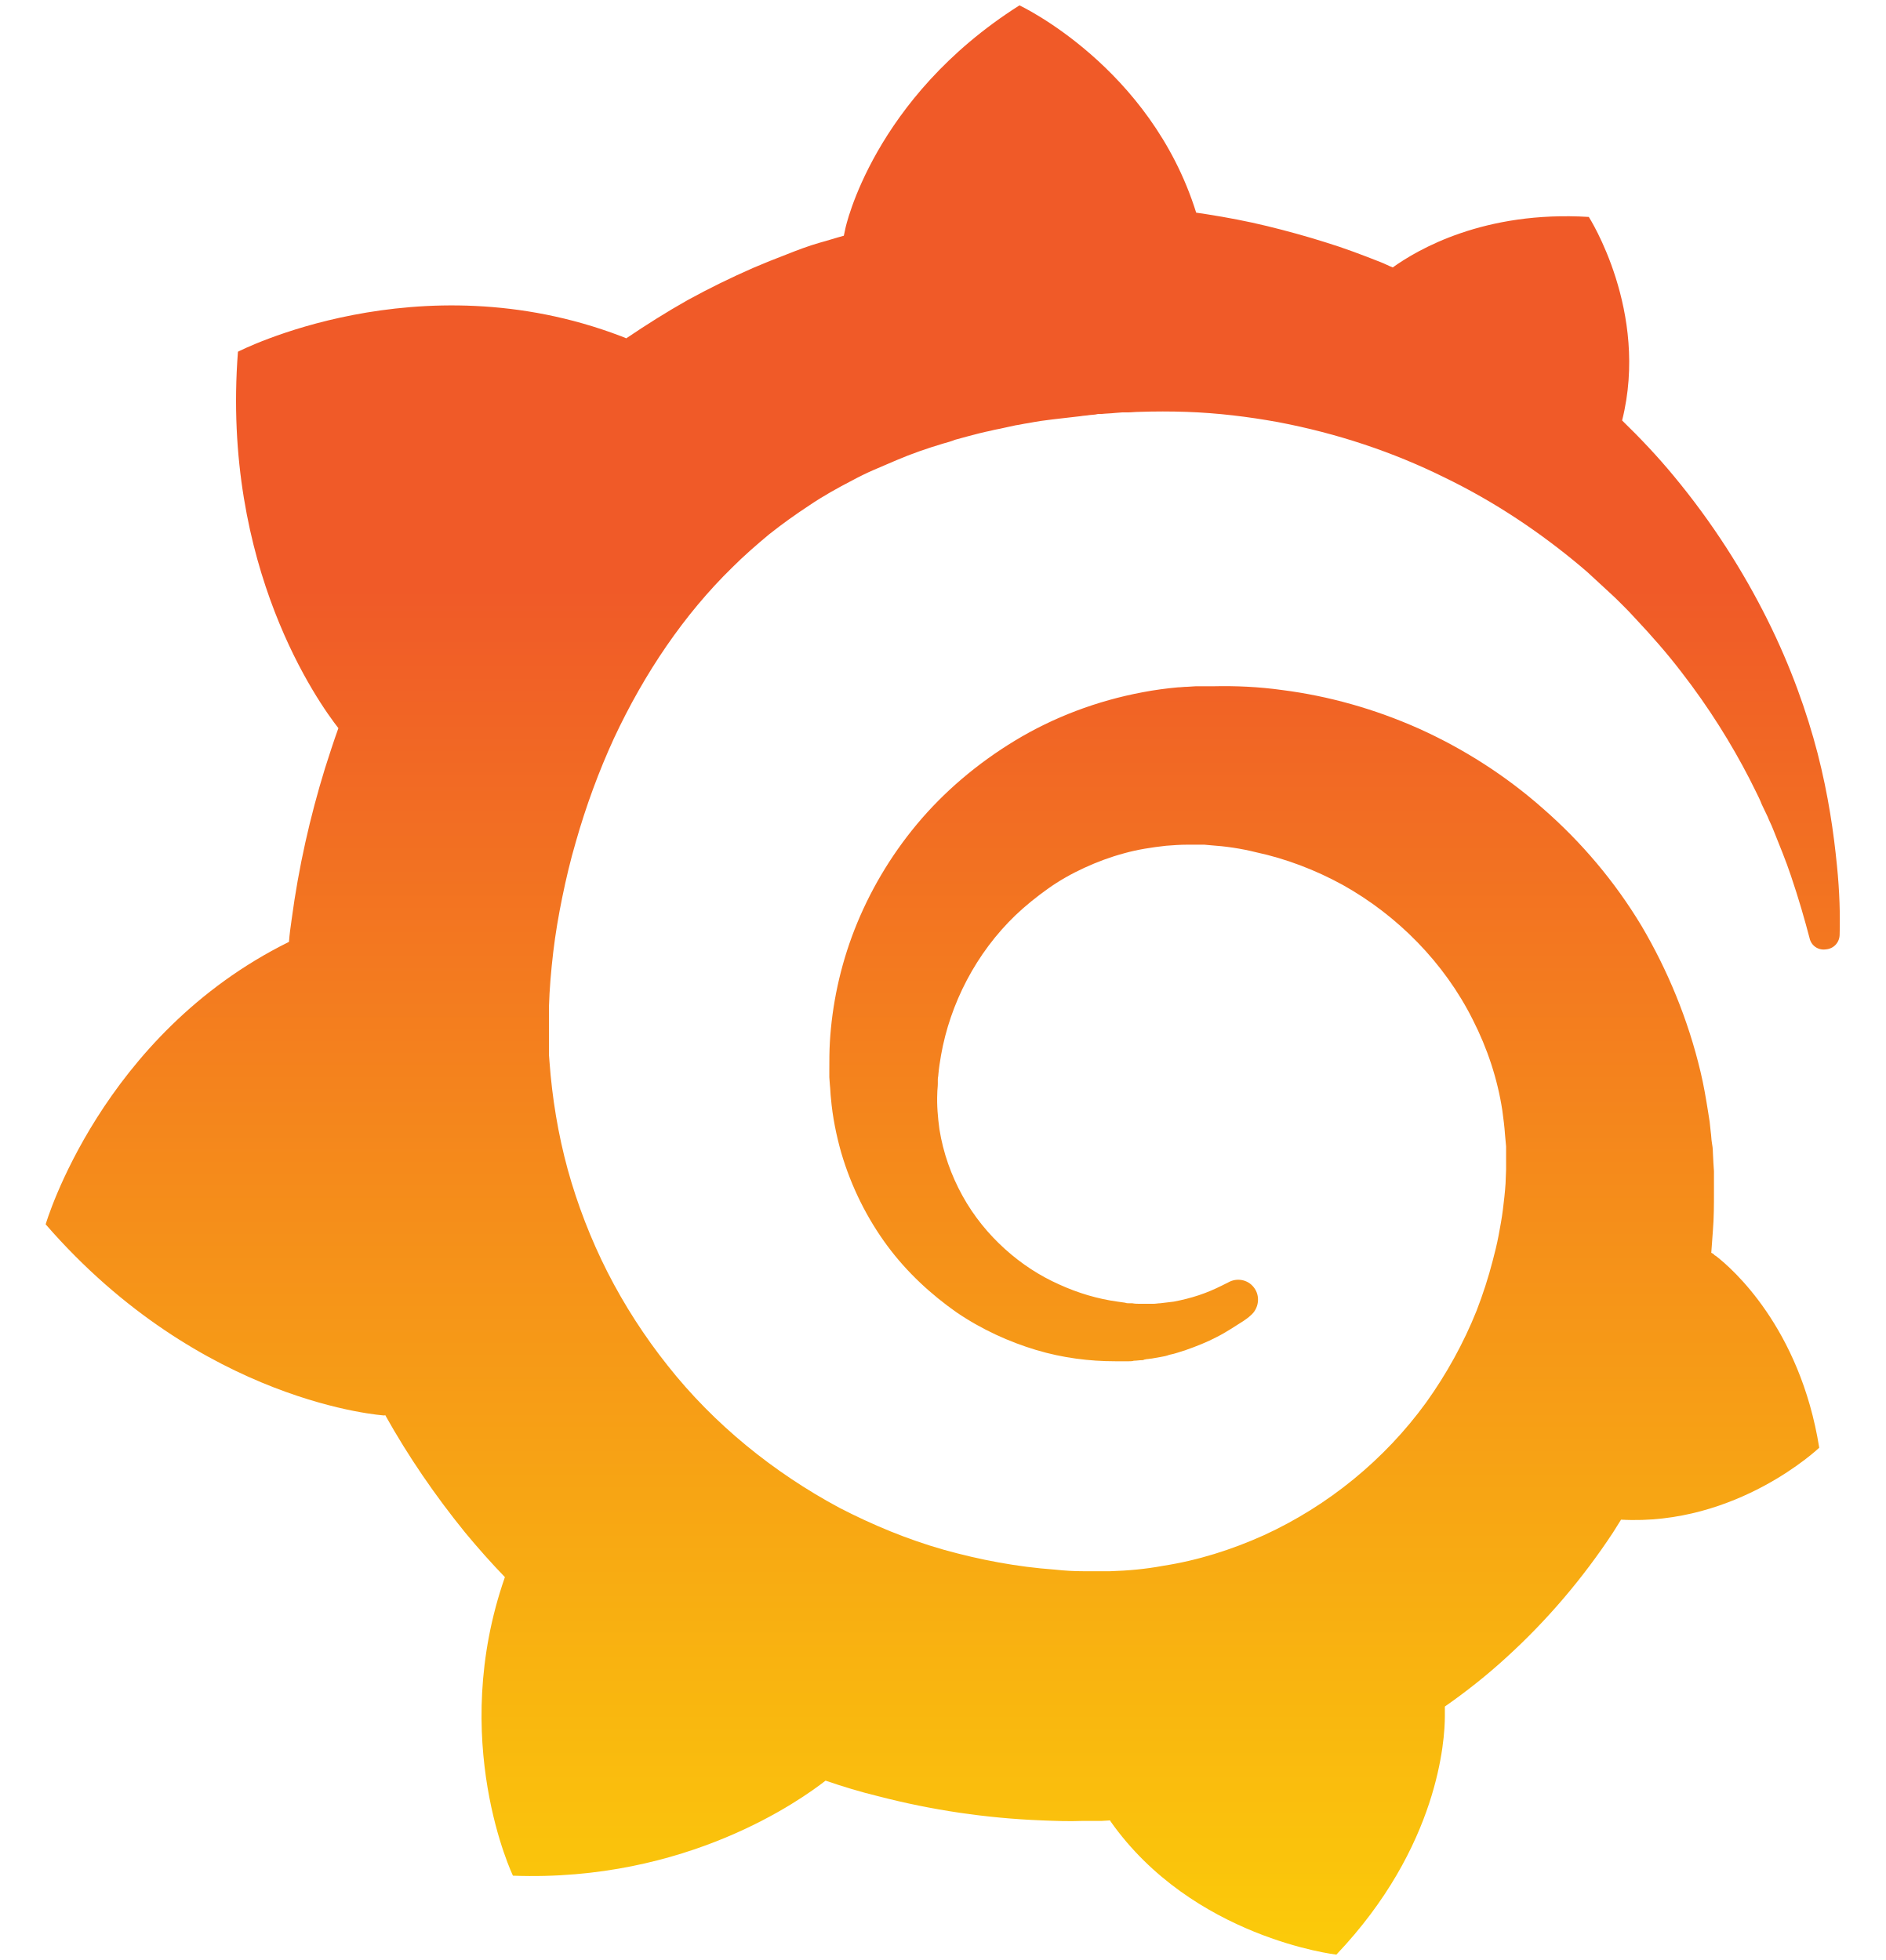
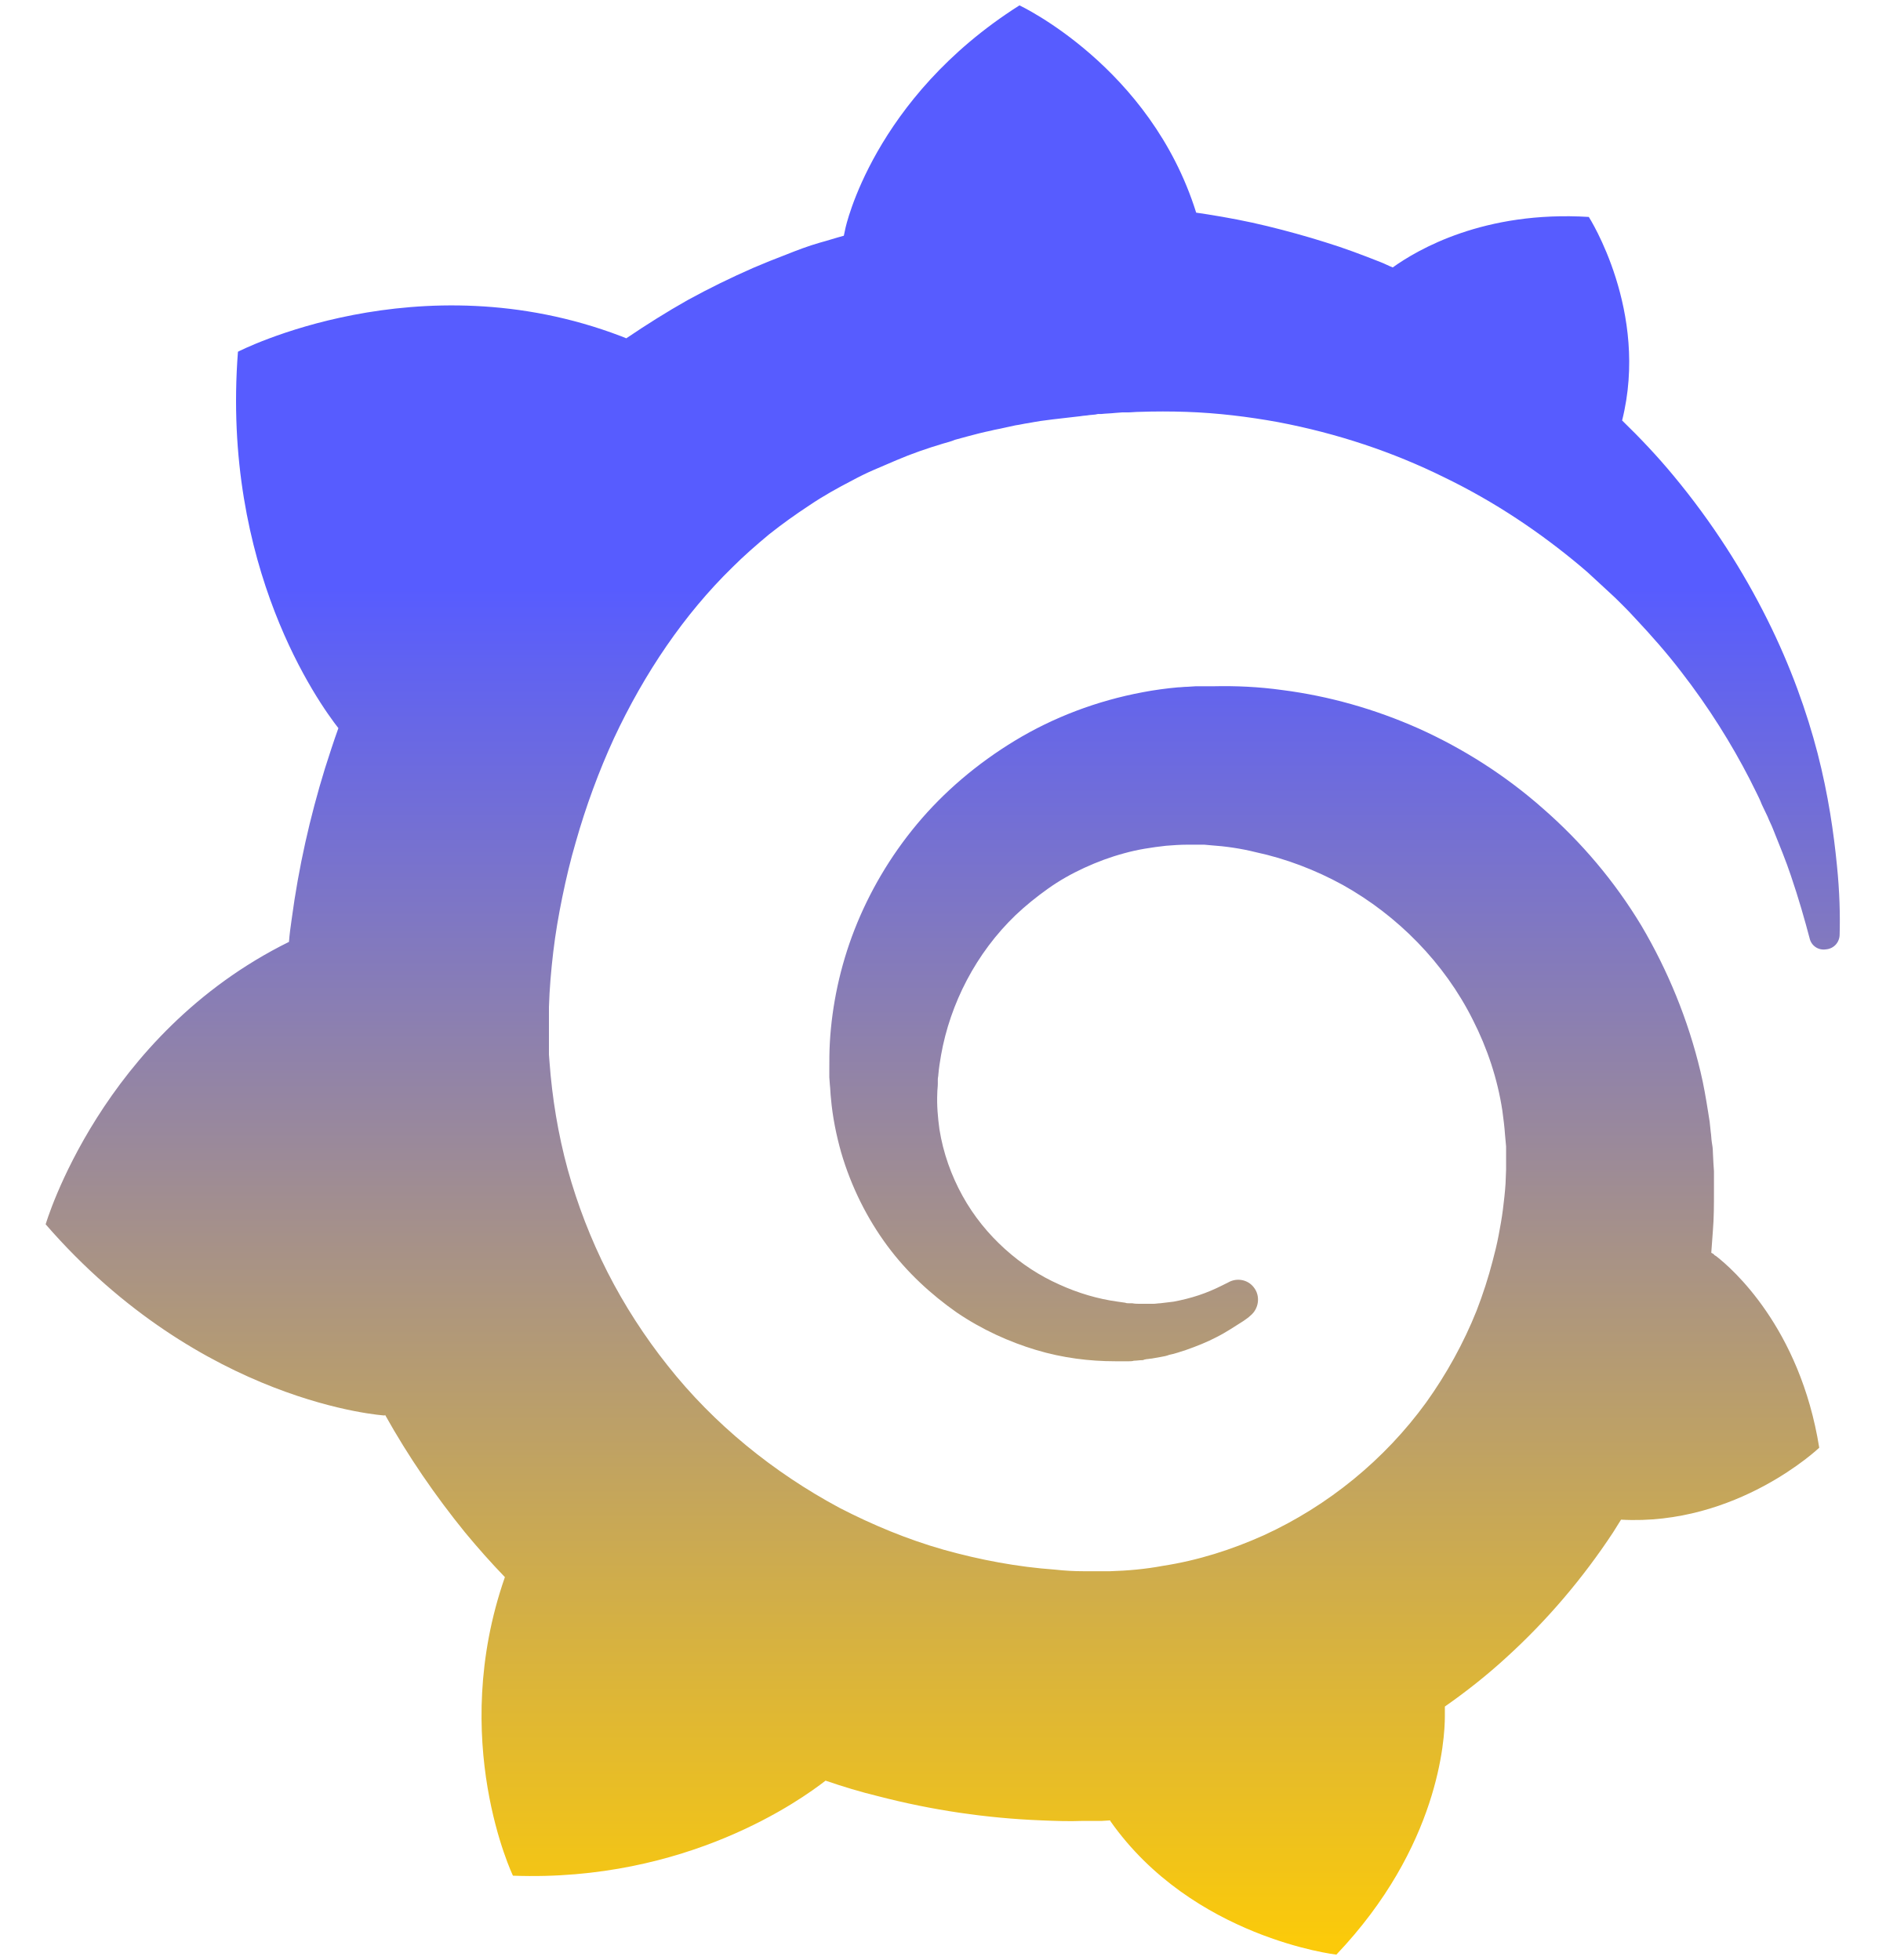
<svg xmlns="http://www.w3.org/2000/svg" version="1.1" id="Layer_1" x="0px" y="0px" width="351px" height="365px" viewBox="0 0 351 365" style="enable-background:new 0 0 351 365;" xml:space="preserve">
-   <style type="text/css">
+   <defs id="defs2" />
+   <style type="text/css" id="style1">
	.st0{fill:url(#SVGID_1_);}
</style>
  <g id="Layer_1_1_">
</g>
  <linearGradient id="SVGID_1_" gradientUnits="userSpaceOnUse" x1="175.5" y1="30%" x2="175.5" y2="99%">
-     <stop offset="0" style="stop-color:#F05A28" />
-     <stop offset="1" style="stop-color:#FBCA0A" />
+     <stop offset="0" style="stop-color:#575cff;stop-opacity:1;" id="stop1" />
+     <stop offset="1" style="stop-color:#FBCA0A" id="stop2" />
  </linearGradient>
-   <path class="st0" d="M342,161.2c-0.6-6.1-1.6-13.1-3.6-20.9c-2-7.7-5-16.2-9.4-25c-4.4-8.8-10.1-17.9-17.5-26.8  c-2.9-3.5-6.1-6.9-9.5-10.2c5.1-20.3-6.2-37.9-6.2-37.9c-19.5-1.2-31.9,6.1-36.5,9.4c-0.8-0.3-1.5-0.7-2.3-1  c-3.3-1.3-6.7-2.6-10.3-3.7c-3.5-1.1-7.1-2.1-10.8-3c-3.7-0.9-7.4-1.6-11.2-2.2c-0.7-0.1-1.3-0.2-2-0.3  c-8.5-27.2-32.9-38.6-32.9-38.6c-27.3,17.3-32.4,41.5-32.4,41.5s-0.1,0.5-0.3,1.4c-1.5,0.4-3,0.9-4.5,1.3c-2.1,0.6-4.2,1.4-6.2,2.2  c-2.1,0.8-4.1,1.6-6.2,2.5c-4.1,1.8-8.2,3.8-12.2,6c-3.9,2.2-7.7,4.6-11.4,7.1c-0.5-0.2-1-0.4-1-0.4c-37.8-14.4-71.3,2.9-71.3,2.9  c-3.1,40.2,15.1,65.5,18.7,70.1c-0.9,2.5-1.7,5-2.5,7.5c-2.8,9.1-4.9,18.4-6.2,28.1c-0.2,1.4-0.4,2.8-0.5,4.2  C18.8,192.7,8.5,228,8.5,228c29.1,33.5,63.1,35.6,63.1,35.6c0,0,0.1-0.1,0.1-0.1c4.3,7.7,9.3,15,14.9,21.9c2.4,2.9,4.8,5.6,7.4,8.3  c-10.6,30.4,1.5,55.6,1.5,55.6c32.4,1.2,53.7-14.2,58.2-17.7c3.2,1.1,6.5,2.1,9.8,2.9c10,2.6,20.2,4.1,30.4,4.5  c2.5,0.1,5.1,0.2,7.6,0.1l1.2,0l0.8,0l1.6,0l1.6-0.1l0,0.1c15.3,21.8,42.1,24.9,42.1,24.9c19.1-20.1,20.2-40.1,20.2-44.4l0,0  c0,0,0-0.1,0-0.3c0-0.4,0-0.6,0-0.6l0,0c0-0.3,0-0.6,0-0.9c4-2.8,7.8-5.8,11.4-9.1c7.6-6.9,14.3-14.8,19.9-23.3  c0.5-0.8,1-1.6,1.5-2.4c21.6,1.2,36.9-13.4,36.9-13.4c-3.6-22.5-16.4-33.5-19.1-35.6l0,0c0,0-0.1-0.1-0.3-0.2  c-0.2-0.1-0.2-0.2-0.2-0.2c0,0,0,0,0,0c-0.1-0.1-0.3-0.2-0.5-0.3c0.1-1.4,0.2-2.7,0.3-4.1c0.2-2.4,0.2-4.9,0.2-7.3l0-1.8l0-0.9  l0-0.5c0-0.6,0-0.4,0-0.6l-0.1-1.5l-0.1-2c0-0.7-0.1-1.3-0.2-1.9c-0.1-0.6-0.1-1.3-0.2-1.9l-0.2-1.9l-0.3-1.9  c-0.4-2.5-0.8-4.9-1.4-7.4c-2.3-9.7-6.1-18.9-11-27.2c-5-8.3-11.2-15.6-18.3-21.8c-7-6.2-14.9-11.2-23.1-14.9  c-8.3-3.7-16.9-6.1-25.5-7.2c-4.3-0.6-8.6-0.8-12.9-0.7l-1.6,0l-0.4,0c-0.1,0-0.6,0-0.5,0l-0.7,0l-1.6,0.1c-0.6,0-1.2,0.1-1.7,0.1  c-2.2,0.2-4.4,0.5-6.5,0.9c-8.6,1.6-16.7,4.7-23.8,9c-7.1,4.3-13.3,9.6-18.3,15.6c-5,6-8.9,12.7-11.6,19.6c-2.7,6.9-4.2,14.1-4.6,21  c-0.1,1.7-0.1,3.5-0.1,5.2c0,0.4,0,0.9,0,1.3l0.1,1.4c0.1,0.8,0.1,1.7,0.2,2.5c0.3,3.5,1,6.9,1.9,10.1c1.9,6.5,4.9,12.4,8.6,17.4  c3.7,5,8.2,9.1,12.9,12.4c4.7,3.2,9.8,5.5,14.8,7c5,1.5,10,2.1,14.7,2.1c0.6,0,1.2,0,1.7,0c0.3,0,0.6,0,0.9,0c0.3,0,0.6,0,0.9-0.1  c0.5,0,1-0.1,1.5-0.1c0.1,0,0.3,0,0.4-0.1l0.5-0.1c0.3,0,0.6-0.1,0.9-0.1c0.6-0.1,1.1-0.2,1.7-0.3c0.6-0.1,1.1-0.2,1.6-0.4  c1.1-0.2,2.1-0.6,3.1-0.9c2-0.7,4-1.5,5.7-2.4c1.8-0.9,3.4-2,5-3c0.4-0.3,0.9-0.6,1.3-1c1.6-1.3,1.9-3.7,0.6-5.3  c-1.1-1.4-3.1-1.8-4.7-0.9c-0.4,0.2-0.8,0.4-1.2,0.6c-1.4,0.7-2.8,1.3-4.3,1.8c-1.5,0.5-3.1,0.9-4.7,1.2c-0.8,0.1-1.6,0.2-2.5,0.3  c-0.4,0-0.8,0.1-1.3,0.1c-0.4,0-0.9,0-1.2,0c-0.4,0-0.8,0-1.2,0c-0.5,0-1,0-1.5-0.1c0,0-0.3,0-0.1,0l-0.2,0l-0.3,0  c-0.2,0-0.5,0-0.7-0.1c-0.5-0.1-0.9-0.1-1.4-0.2c-3.7-0.5-7.4-1.6-10.9-3.2c-3.6-1.6-7-3.8-10.1-6.6c-3.1-2.8-5.8-6.1-7.9-9.9  c-2.1-3.8-3.6-8-4.3-12.4c-0.3-2.2-0.5-4.5-0.4-6.7c0-0.6,0.1-1.2,0.1-1.8c0,0.2,0-0.1,0-0.1l0-0.2l0-0.5c0-0.3,0.1-0.6,0.1-0.9  c0.1-1.2,0.3-2.4,0.5-3.6c1.7-9.6,6.5-19,13.9-26.1c1.9-1.8,3.9-3.4,6-4.9c2.1-1.5,4.4-2.8,6.8-3.9c2.4-1.1,4.8-2,7.4-2.7  c2.5-0.7,5.1-1.1,7.8-1.4c1.3-0.1,2.6-0.2,4-0.2c0.4,0,0.6,0,0.9,0l1.1,0l0.7,0c0.3,0,0,0,0.1,0l0.3,0l1.1,0.1  c2.9,0.2,5.7,0.6,8.5,1.3c5.6,1.2,11.1,3.3,16.2,6.1c10.2,5.7,18.9,14.5,24.2,25.1c2.7,5.3,4.6,11,5.5,16.9c0.2,1.5,0.4,3,0.5,4.5  l0.1,1.1l0.1,1.1c0,0.4,0,0.8,0,1.1c0,0.4,0,0.8,0,1.1l0,1l0,1.1c0,0.7-0.1,1.9-0.1,2.6c-0.1,1.6-0.3,3.3-0.5,4.9  c-0.2,1.6-0.5,3.2-0.8,4.8c-0.3,1.6-0.7,3.2-1.1,4.7c-0.8,3.1-1.8,6.2-3,9.3c-2.4,6-5.6,11.8-9.4,17.1  c-7.7,10.6-18.2,19.2-30.2,24.7c-6,2.7-12.3,4.7-18.8,5.7c-3.2,0.6-6.5,0.9-9.8,1l-0.6,0l-0.5,0l-1.1,0l-1.6,0l-0.8,0  c0.4,0-0.1,0-0.1,0l-0.3,0c-1.8,0-3.5-0.1-5.3-0.3c-7-0.5-13.9-1.8-20.7-3.7c-6.7-1.9-13.2-4.6-19.4-7.8  c-12.3-6.6-23.4-15.6-32-26.5c-4.3-5.4-8.1-11.3-11.2-17.4c-3.1-6.1-5.6-12.6-7.4-19.1c-1.8-6.6-2.9-13.3-3.4-20.1l-0.1-1.3l0-0.3  l0-0.3l0-0.6l0-1.1l0-0.3l0-0.4l0-0.8l0-1.6l0-0.3c0,0,0,0.1,0-0.1l0-0.6c0-0.8,0-1.7,0-2.5c0.1-3.3,0.4-6.8,0.8-10.2  c0.4-3.4,1-6.9,1.7-10.3c0.7-3.4,1.5-6.8,2.5-10.2c1.9-6.7,4.3-13.2,7.1-19.3c5.7-12.2,13.1-23.1,22-31.8c2.2-2.2,4.5-4.2,6.9-6.2  c2.4-1.9,4.9-3.7,7.5-5.4c2.5-1.7,5.2-3.2,7.9-4.6c1.3-0.7,2.7-1.4,4.1-2c0.7-0.3,1.4-0.6,2.1-0.9c0.7-0.3,1.4-0.6,2.1-0.9  c2.8-1.2,5.7-2.2,8.7-3.1c0.7-0.2,1.5-0.4,2.2-0.7c0.7-0.2,1.5-0.4,2.2-0.6c1.5-0.4,3-0.8,4.5-1.1c0.7-0.2,1.5-0.3,2.3-0.5  c0.8-0.2,1.5-0.3,2.3-0.5c0.8-0.1,1.5-0.3,2.3-0.4l1.1-0.2l1.2-0.2c0.8-0.1,1.5-0.2,2.3-0.3c0.9-0.1,1.7-0.2,2.6-0.3  c0.7-0.1,1.9-0.2,2.6-0.3c0.5-0.1,1.1-0.1,1.6-0.2l1.1-0.1l0.5-0.1l0.6,0c0.9-0.1,1.7-0.1,2.6-0.2l1.3-0.1c0,0,0.5,0,0.1,0l0.3,0  l0.6,0c0.7,0,1.5-0.1,2.2-0.1c2.9-0.1,5.9-0.1,8.8,0c5.8,0.2,11.5,0.9,17,1.9c11.1,2.1,21.5,5.6,31,10.3  c9.5,4.6,17.9,10.3,25.3,16.5c0.5,0.4,0.9,0.8,1.4,1.2c0.4,0.4,0.9,0.8,1.3,1.2c0.9,0.8,1.7,1.6,2.6,2.4c0.9,0.8,1.7,1.6,2.5,2.4  c0.8,0.8,1.6,1.6,2.4,2.5c3.1,3.3,6,6.6,8.6,10c5.2,6.7,9.4,13.5,12.7,19.9c0.2,0.4,0.4,0.8,0.6,1.2c0.2,0.4,0.4,0.8,0.6,1.2  c0.4,0.8,0.8,1.6,1.1,2.4c0.4,0.8,0.7,1.5,1.1,2.3c0.3,0.8,0.7,1.5,1,2.3c1.2,3,2.4,5.9,3.3,8.6c1.5,4.4,2.6,8.3,3.5,11.7  c0.3,1.4,1.6,2.3,3,2.1c1.5-0.1,2.6-1.3,2.6-2.8C342.6,170.4,342.5,166.1,342,161.2z" />
+   <path class="st0" d="M342,161.2c-0.6-6.1-1.6-13.1-3.6-20.9c-2-7.7-5-16.2-9.4-25c-4.4-8.8-10.1-17.9-17.5-26.8  c-2.9-3.5-6.1-6.9-9.5-10.2c5.1-20.3-6.2-37.9-6.2-37.9c-19.5-1.2-31.9,6.1-36.5,9.4c-0.8-0.3-1.5-0.7-2.3-1  c-3.3-1.3-6.7-2.6-10.3-3.7c-3.5-1.1-7.1-2.1-10.8-3c-3.7-0.9-7.4-1.6-11.2-2.2c-0.7-0.1-1.3-0.2-2-0.3  c-8.5-27.2-32.9-38.6-32.9-38.6c-27.3,17.3-32.4,41.5-32.4,41.5s-0.1,0.5-0.3,1.4c-1.5,0.4-3,0.9-4.5,1.3c-2.1,0.6-4.2,1.4-6.2,2.2  c-2.1,0.8-4.1,1.6-6.2,2.5c-4.1,1.8-8.2,3.8-12.2,6c-3.9,2.2-7.7,4.6-11.4,7.1c-0.5-0.2-1-0.4-1-0.4c-37.8-14.4-71.3,2.9-71.3,2.9  c-3.1,40.2,15.1,65.5,18.7,70.1c-0.9,2.5-1.7,5-2.5,7.5c-2.8,9.1-4.9,18.4-6.2,28.1c-0.2,1.4-0.4,2.8-0.5,4.2  C18.8,192.7,8.5,228,8.5,228c29.1,33.5,63.1,35.6,63.1,35.6c0,0,0.1-0.1,0.1-0.1c4.3,7.7,9.3,15,14.9,21.9c2.4,2.9,4.8,5.6,7.4,8.3  c-10.6,30.4,1.5,55.6,1.5,55.6c32.4,1.2,53.7-14.2,58.2-17.7c3.2,1.1,6.5,2.1,9.8,2.9c10,2.6,20.2,4.1,30.4,4.5  c2.5,0.1,5.1,0.2,7.6,0.1l1.2,0l0.8,0l1.6,0l1.6-0.1l0,0.1c15.3,21.8,42.1,24.9,42.1,24.9c19.1-20.1,20.2-40.1,20.2-44.4l0,0  c0,0,0-0.1,0-0.3c0-0.4,0-0.6,0-0.6l0,0c0-0.3,0-0.6,0-0.9c4-2.8,7.8-5.8,11.4-9.1c7.6-6.9,14.3-14.8,19.9-23.3  c0.5-0.8,1-1.6,1.5-2.4c21.6,1.2,36.9-13.4,36.9-13.4c-3.6-22.5-16.4-33.5-19.1-35.6l0,0c0,0-0.1-0.1-0.3-0.2  c-0.2-0.1-0.2-0.2-0.2-0.2c0,0,0,0,0,0c-0.1-0.1-0.3-0.2-0.5-0.3c0.1-1.4,0.2-2.7,0.3-4.1c0.2-2.4,0.2-4.9,0.2-7.3l0-1.8l0-0.9  l0-0.5c0-0.6,0-0.4,0-0.6l-0.1-1.5l-0.1-2c0-0.7-0.1-1.3-0.2-1.9c-0.1-0.6-0.1-1.3-0.2-1.9l-0.2-1.9l-0.3-1.9  c-0.4-2.5-0.8-4.9-1.4-7.4c-2.3-9.7-6.1-18.9-11-27.2c-5-8.3-11.2-15.6-18.3-21.8c-7-6.2-14.9-11.2-23.1-14.9  c-8.3-3.7-16.9-6.1-25.5-7.2c-4.3-0.6-8.6-0.8-12.9-0.7l-1.6,0l-0.4,0c-0.1,0-0.6,0-0.5,0l-0.7,0l-1.6,0.1c-0.6,0-1.2,0.1-1.7,0.1  c-2.2,0.2-4.4,0.5-6.5,0.9c-8.6,1.6-16.7,4.7-23.8,9c-7.1,4.3-13.3,9.6-18.3,15.6c-5,6-8.9,12.7-11.6,19.6c-2.7,6.9-4.2,14.1-4.6,21  c-0.1,1.7-0.1,3.5-0.1,5.2c0,0.4,0,0.9,0,1.3l0.1,1.4c0.1,0.8,0.1,1.7,0.2,2.5c0.3,3.5,1,6.9,1.9,10.1c1.9,6.5,4.9,12.4,8.6,17.4  c3.7,5,8.2,9.1,12.9,12.4c4.7,3.2,9.8,5.5,14.8,7c5,1.5,10,2.1,14.7,2.1c0.6,0,1.2,0,1.7,0c0.3,0,0.6,0,0.9,0c0.3,0,0.6,0,0.9-0.1  c0.5,0,1-0.1,1.5-0.1c0.1,0,0.3,0,0.4-0.1l0.5-0.1c0.3,0,0.6-0.1,0.9-0.1c0.6-0.1,1.1-0.2,1.7-0.3c0.6-0.1,1.1-0.2,1.6-0.4  c1.1-0.2,2.1-0.6,3.1-0.9c2-0.7,4-1.5,5.7-2.4c1.8-0.9,3.4-2,5-3c0.4-0.3,0.9-0.6,1.3-1c1.6-1.3,1.9-3.7,0.6-5.3  c-1.1-1.4-3.1-1.8-4.7-0.9c-0.4,0.2-0.8,0.4-1.2,0.6c-1.4,0.7-2.8,1.3-4.3,1.8c-1.5,0.5-3.1,0.9-4.7,1.2c-0.8,0.1-1.6,0.2-2.5,0.3  c-0.4,0-0.8,0.1-1.3,0.1c-0.4,0-0.9,0-1.2,0c-0.4,0-0.8,0-1.2,0c-0.5,0-1,0-1.5-0.1c0,0-0.3,0-0.1,0l-0.2,0l-0.3,0  c-0.2,0-0.5,0-0.7-0.1c-0.5-0.1-0.9-0.1-1.4-0.2c-3.7-0.5-7.4-1.6-10.9-3.2c-3.6-1.6-7-3.8-10.1-6.6c-3.1-2.8-5.8-6.1-7.9-9.9  c-2.1-3.8-3.6-8-4.3-12.4c-0.3-2.2-0.5-4.5-0.4-6.7c0-0.6,0.1-1.2,0.1-1.8c0,0.2,0-0.1,0-0.1l0-0.2l0-0.5c0-0.3,0.1-0.6,0.1-0.9  c0.1-1.2,0.3-2.4,0.5-3.6c1.7-9.6,6.5-19,13.9-26.1c1.9-1.8,3.9-3.4,6-4.9c2.1-1.5,4.4-2.8,6.8-3.9c2.4-1.1,4.8-2,7.4-2.7  c2.5-0.7,5.1-1.1,7.8-1.4c1.3-0.1,2.6-0.2,4-0.2c0.4,0,0.6,0,0.9,0l1.1,0l0.7,0c0.3,0,0,0,0.1,0l0.3,0l1.1,0.1  c2.9,0.2,5.7,0.6,8.5,1.3c5.6,1.2,11.1,3.3,16.2,6.1c10.2,5.7,18.9,14.5,24.2,25.1c2.7,5.3,4.6,11,5.5,16.9c0.2,1.5,0.4,3,0.5,4.5  l0.1,1.1l0.1,1.1c0,0.4,0,0.8,0,1.1c0,0.4,0,0.8,0,1.1l0,1l0,1.1c0,0.7-0.1,1.9-0.1,2.6c-0.1,1.6-0.3,3.3-0.5,4.9  c-0.2,1.6-0.5,3.2-0.8,4.8c-0.3,1.6-0.7,3.2-1.1,4.7c-0.8,3.1-1.8,6.2-3,9.3c-2.4,6-5.6,11.8-9.4,17.1  c-7.7,10.6-18.2,19.2-30.2,24.7c-6,2.7-12.3,4.7-18.8,5.7c-3.2,0.6-6.5,0.9-9.8,1l-0.6,0l-0.5,0l-1.1,0l-1.6,0l-0.8,0  c0.4,0-0.1,0-0.1,0l-0.3,0c-1.8,0-3.5-0.1-5.3-0.3c-7-0.5-13.9-1.8-20.7-3.7c-6.7-1.9-13.2-4.6-19.4-7.8  c-12.3-6.6-23.4-15.6-32-26.5c-4.3-5.4-8.1-11.3-11.2-17.4c-3.1-6.1-5.6-12.6-7.4-19.1c-1.8-6.6-2.9-13.3-3.4-20.1l-0.1-1.3l0-0.3  l0-0.3l0-0.6l0-1.1l0-0.3l0-0.4l0-0.8l0-1.6l0-0.3c0,0,0,0.1,0-0.1l0-0.6c0-0.8,0-1.7,0-2.5c0.1-3.3,0.4-6.8,0.8-10.2  c0.4-3.4,1-6.9,1.7-10.3c0.7-3.4,1.5-6.8,2.5-10.2c1.9-6.7,4.3-13.2,7.1-19.3c5.7-12.2,13.1-23.1,22-31.8c2.2-2.2,4.5-4.2,6.9-6.2  c2.4-1.9,4.9-3.7,7.5-5.4c2.5-1.7,5.2-3.2,7.9-4.6c1.3-0.7,2.7-1.4,4.1-2c0.7-0.3,1.4-0.6,2.1-0.9c0.7-0.3,1.4-0.6,2.1-0.9  c2.8-1.2,5.7-2.2,8.7-3.1c0.7-0.2,1.5-0.4,2.2-0.7c0.7-0.2,1.5-0.4,2.2-0.6c1.5-0.4,3-0.8,4.5-1.1c0.7-0.2,1.5-0.3,2.3-0.5  c0.8-0.2,1.5-0.3,2.3-0.5c0.8-0.1,1.5-0.3,2.3-0.4l1.1-0.2l1.2-0.2c0.8-0.1,1.5-0.2,2.3-0.3c0.9-0.1,1.7-0.2,2.6-0.3  c0.7-0.1,1.9-0.2,2.6-0.3c0.5-0.1,1.1-0.1,1.6-0.2l1.1-0.1l0.5-0.1l0.6,0c0.9-0.1,1.7-0.1,2.6-0.2l1.3-0.1c0,0,0.5,0,0.1,0l0.3,0  l0.6,0c0.7,0,1.5-0.1,2.2-0.1c2.9-0.1,5.9-0.1,8.8,0c5.8,0.2,11.5,0.9,17,1.9c11.1,2.1,21.5,5.6,31,10.3  c9.5,4.6,17.9,10.3,25.3,16.5c0.5,0.4,0.9,0.8,1.4,1.2c0.4,0.4,0.9,0.8,1.3,1.2c0.9,0.8,1.7,1.6,2.6,2.4c0.9,0.8,1.7,1.6,2.5,2.4  c0.8,0.8,1.6,1.6,2.4,2.5c3.1,3.3,6,6.6,8.6,10c5.2,6.7,9.4,13.5,12.7,19.9c0.2,0.4,0.4,0.8,0.6,1.2c0.2,0.4,0.4,0.8,0.6,1.2  c0.4,0.8,0.8,1.6,1.1,2.4c0.4,0.8,0.7,1.5,1.1,2.3c0.3,0.8,0.7,1.5,1,2.3c1.2,3,2.4,5.9,3.3,8.6c1.5,4.4,2.6,8.3,3.5,11.7  c0.3,1.4,1.6,2.3,3,2.1c1.5-0.1,2.6-1.3,2.6-2.8C342.6,170.4,342.5,166.1,342,161.2z" id="path2" />
</svg>
